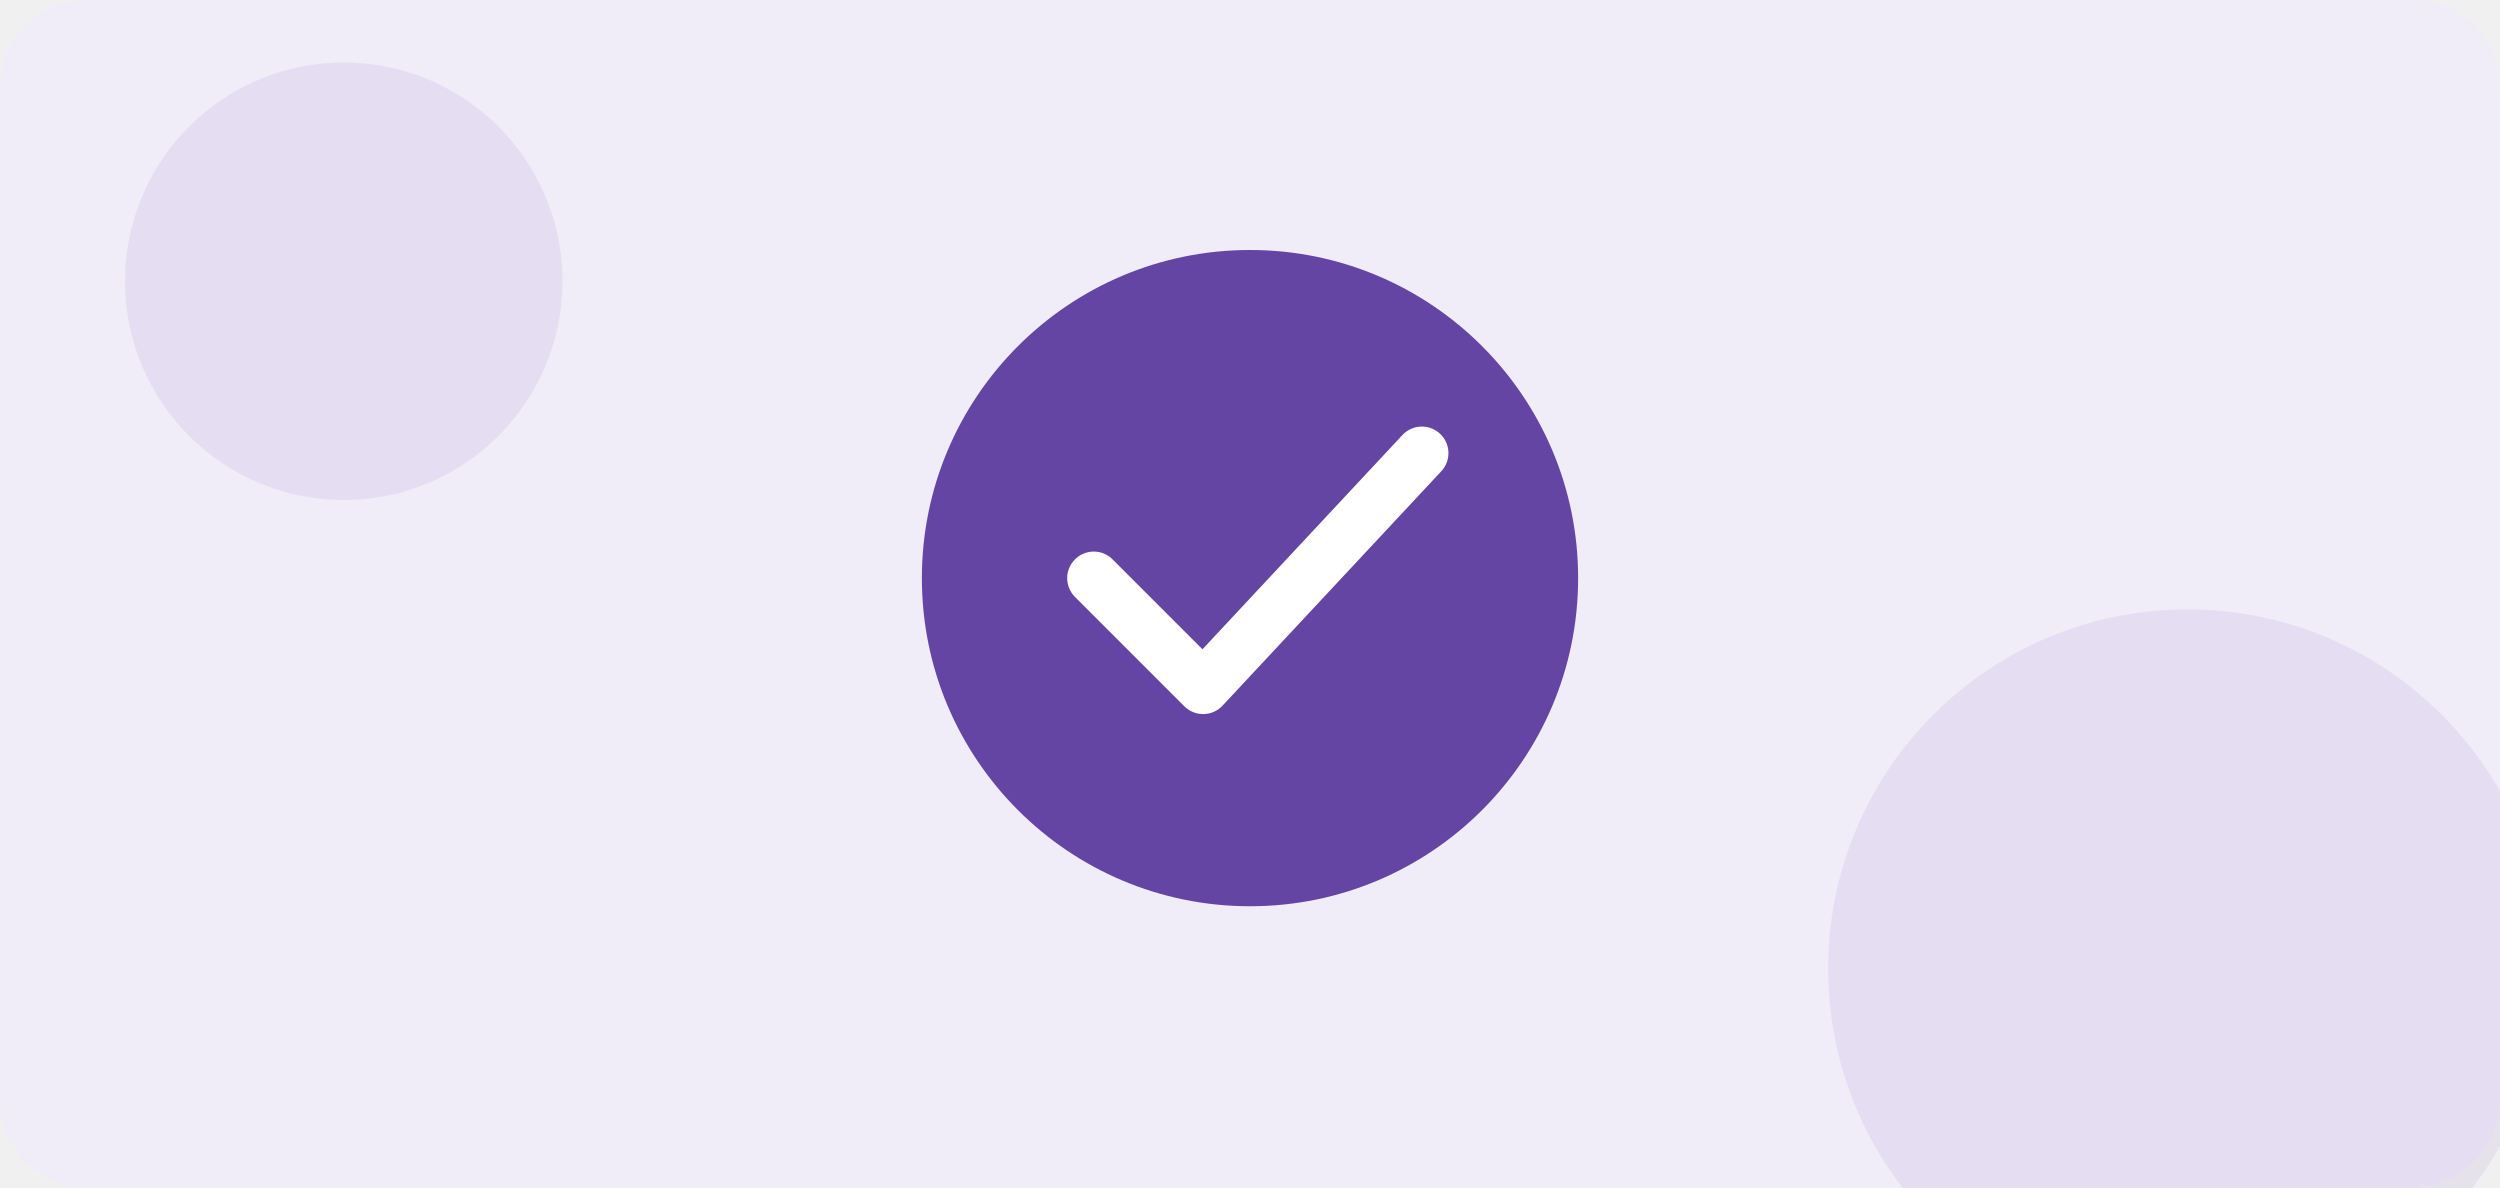
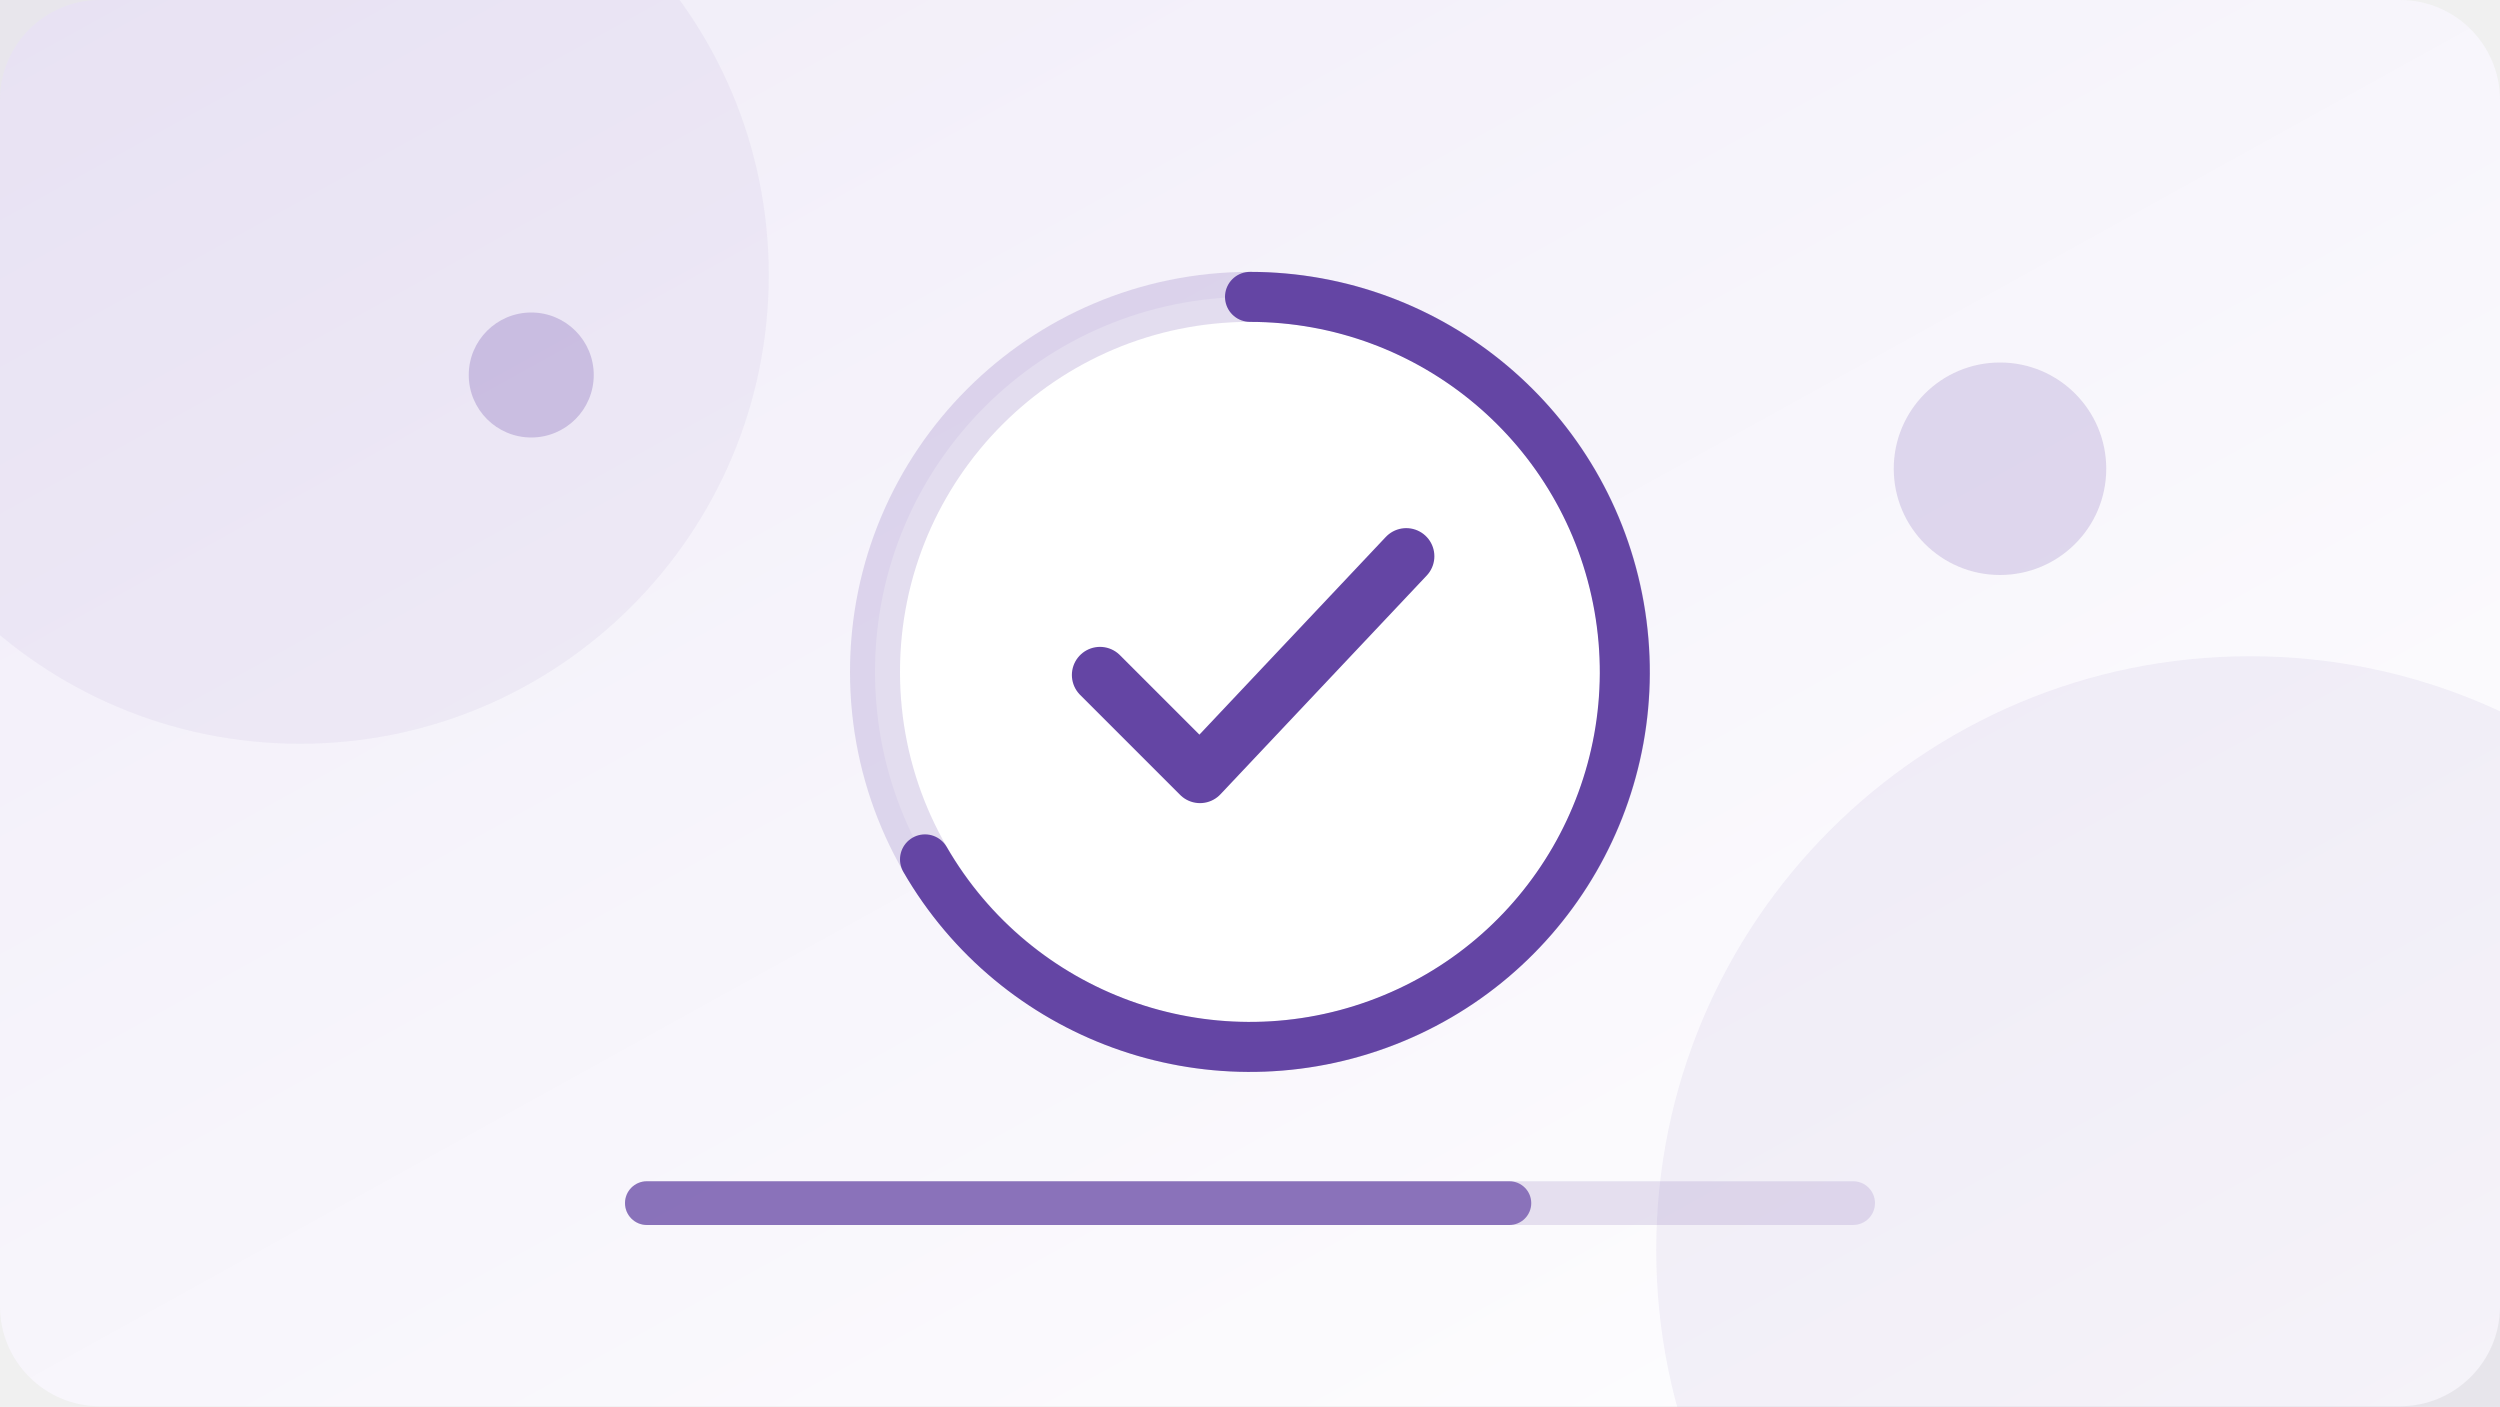
- <svg xmlns="http://www.w3.org/2000/svg" width="800" height="380" viewBox="0 0 800 380">
-   <rect width="800" height="380" rx="28" fill="#f0ecf8" />
-   <circle cx="110" cy="90" r="70" fill="#6445a4" opacity=".08" />
-   <circle cx="700" cy="310" r="115" fill="#6445a4" opacity=".08" />
-   <circle cx="400" cy="185" r="105" fill="#6445a4" />
-   <path d="M350 185l35 35 70-75" fill="none" stroke="white" stroke-width="17" stroke-linecap="round" stroke-linejoin="round" />
+ <svg xmlns="http://www.w3.org/2000/svg" width="800" height="450" viewBox="0 0 800 450">
+   <defs>
+     <linearGradient id="bg" x1="0" y1="0" x2="1" y2="1">
+       <stop offset="0" stop-color="#f0ecf8" />
+       <stop offset="1" stop-color="#ffffff" />
+     </linearGradient>
+   </defs>
+   <rect width="800" height="450" rx="32" fill="url(#bg)" />
+   <circle cx="96" cy="88" r="150" fill="#6445a4" opacity=".06" />
+   <circle cx="720" cy="400" r="190" fill="#6445a4" opacity=".07" />
+   <circle cx="400" cy="215" r="120" fill="#ffffff" />
+   <circle cx="400" cy="215" r="120" fill="none" stroke="#6445a4" stroke-width="16" opacity=".18" />
+   <path d="M400 95 A120 120 0 1 1 296 275" fill="none" stroke="#6445a4" stroke-width="16" stroke-linecap="round" />
+   <path d="M352 216l32 32 66-70" fill="none" stroke="#6445a4" stroke-width="18" stroke-linecap="round" stroke-linejoin="round" />
+   <rect x="200" y="378" width="400" height="14" rx="7" fill="#6445a4" opacity=".15" />
+   <rect x="200" y="378" width="290" height="14" rx="7" fill="#6445a4" opacity=".7" />
+   <circle cx="170" cy="120" r="20" fill="#6445a4" opacity=".25" />
+   <circle cx="640" cy="150" r="34" fill="#6445a4" opacity=".18" />
</svg>
